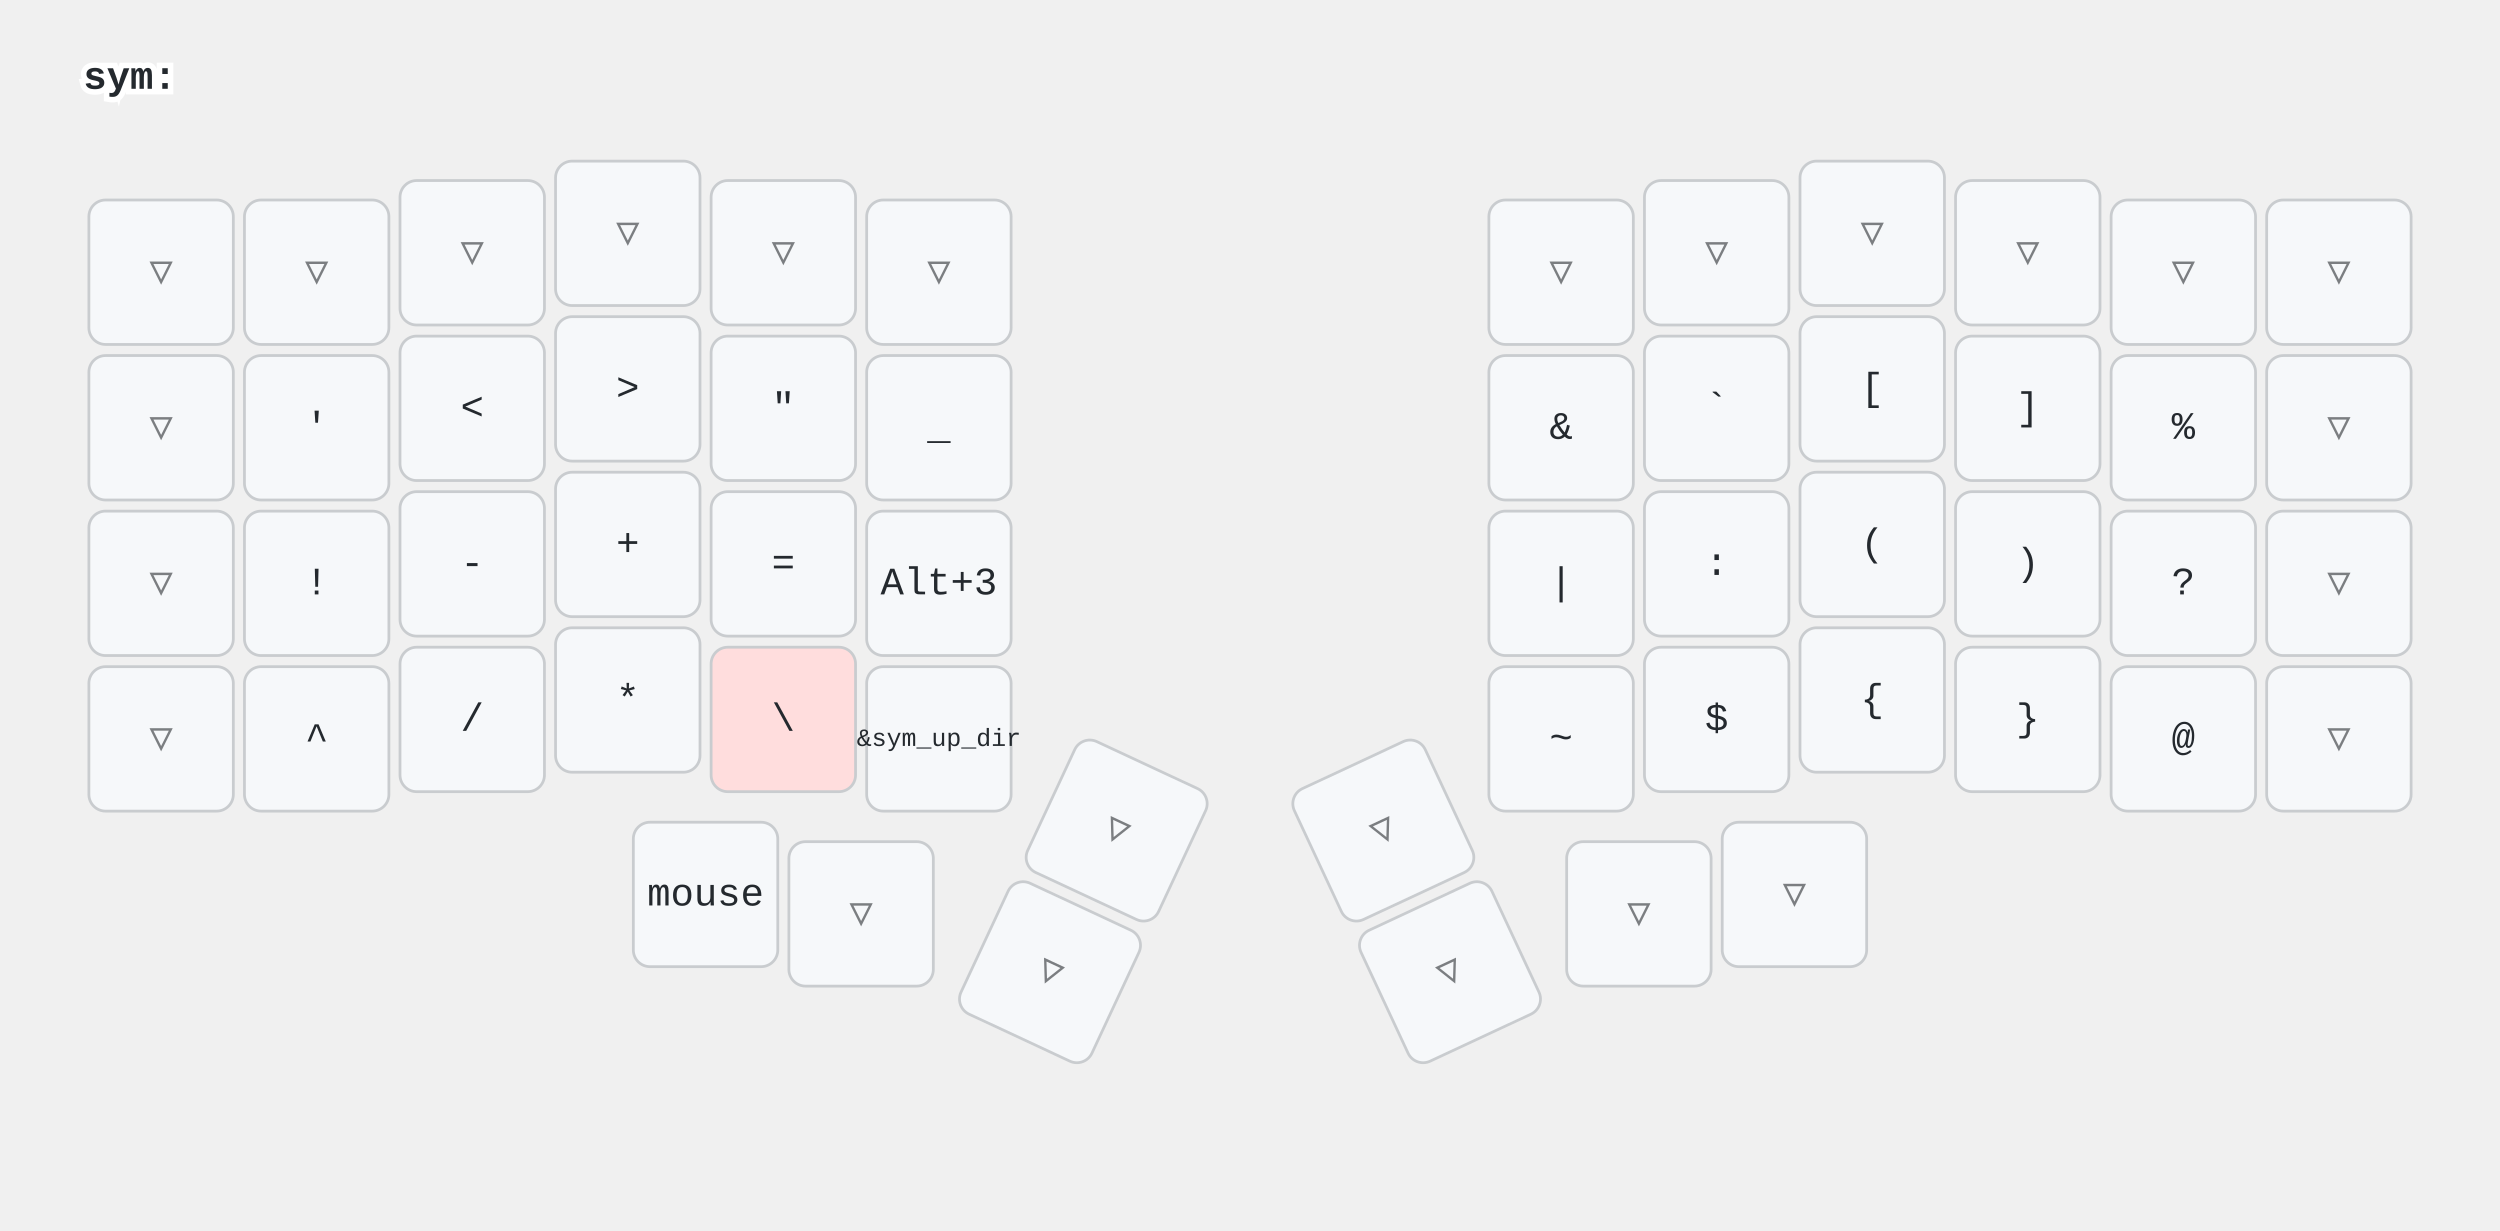
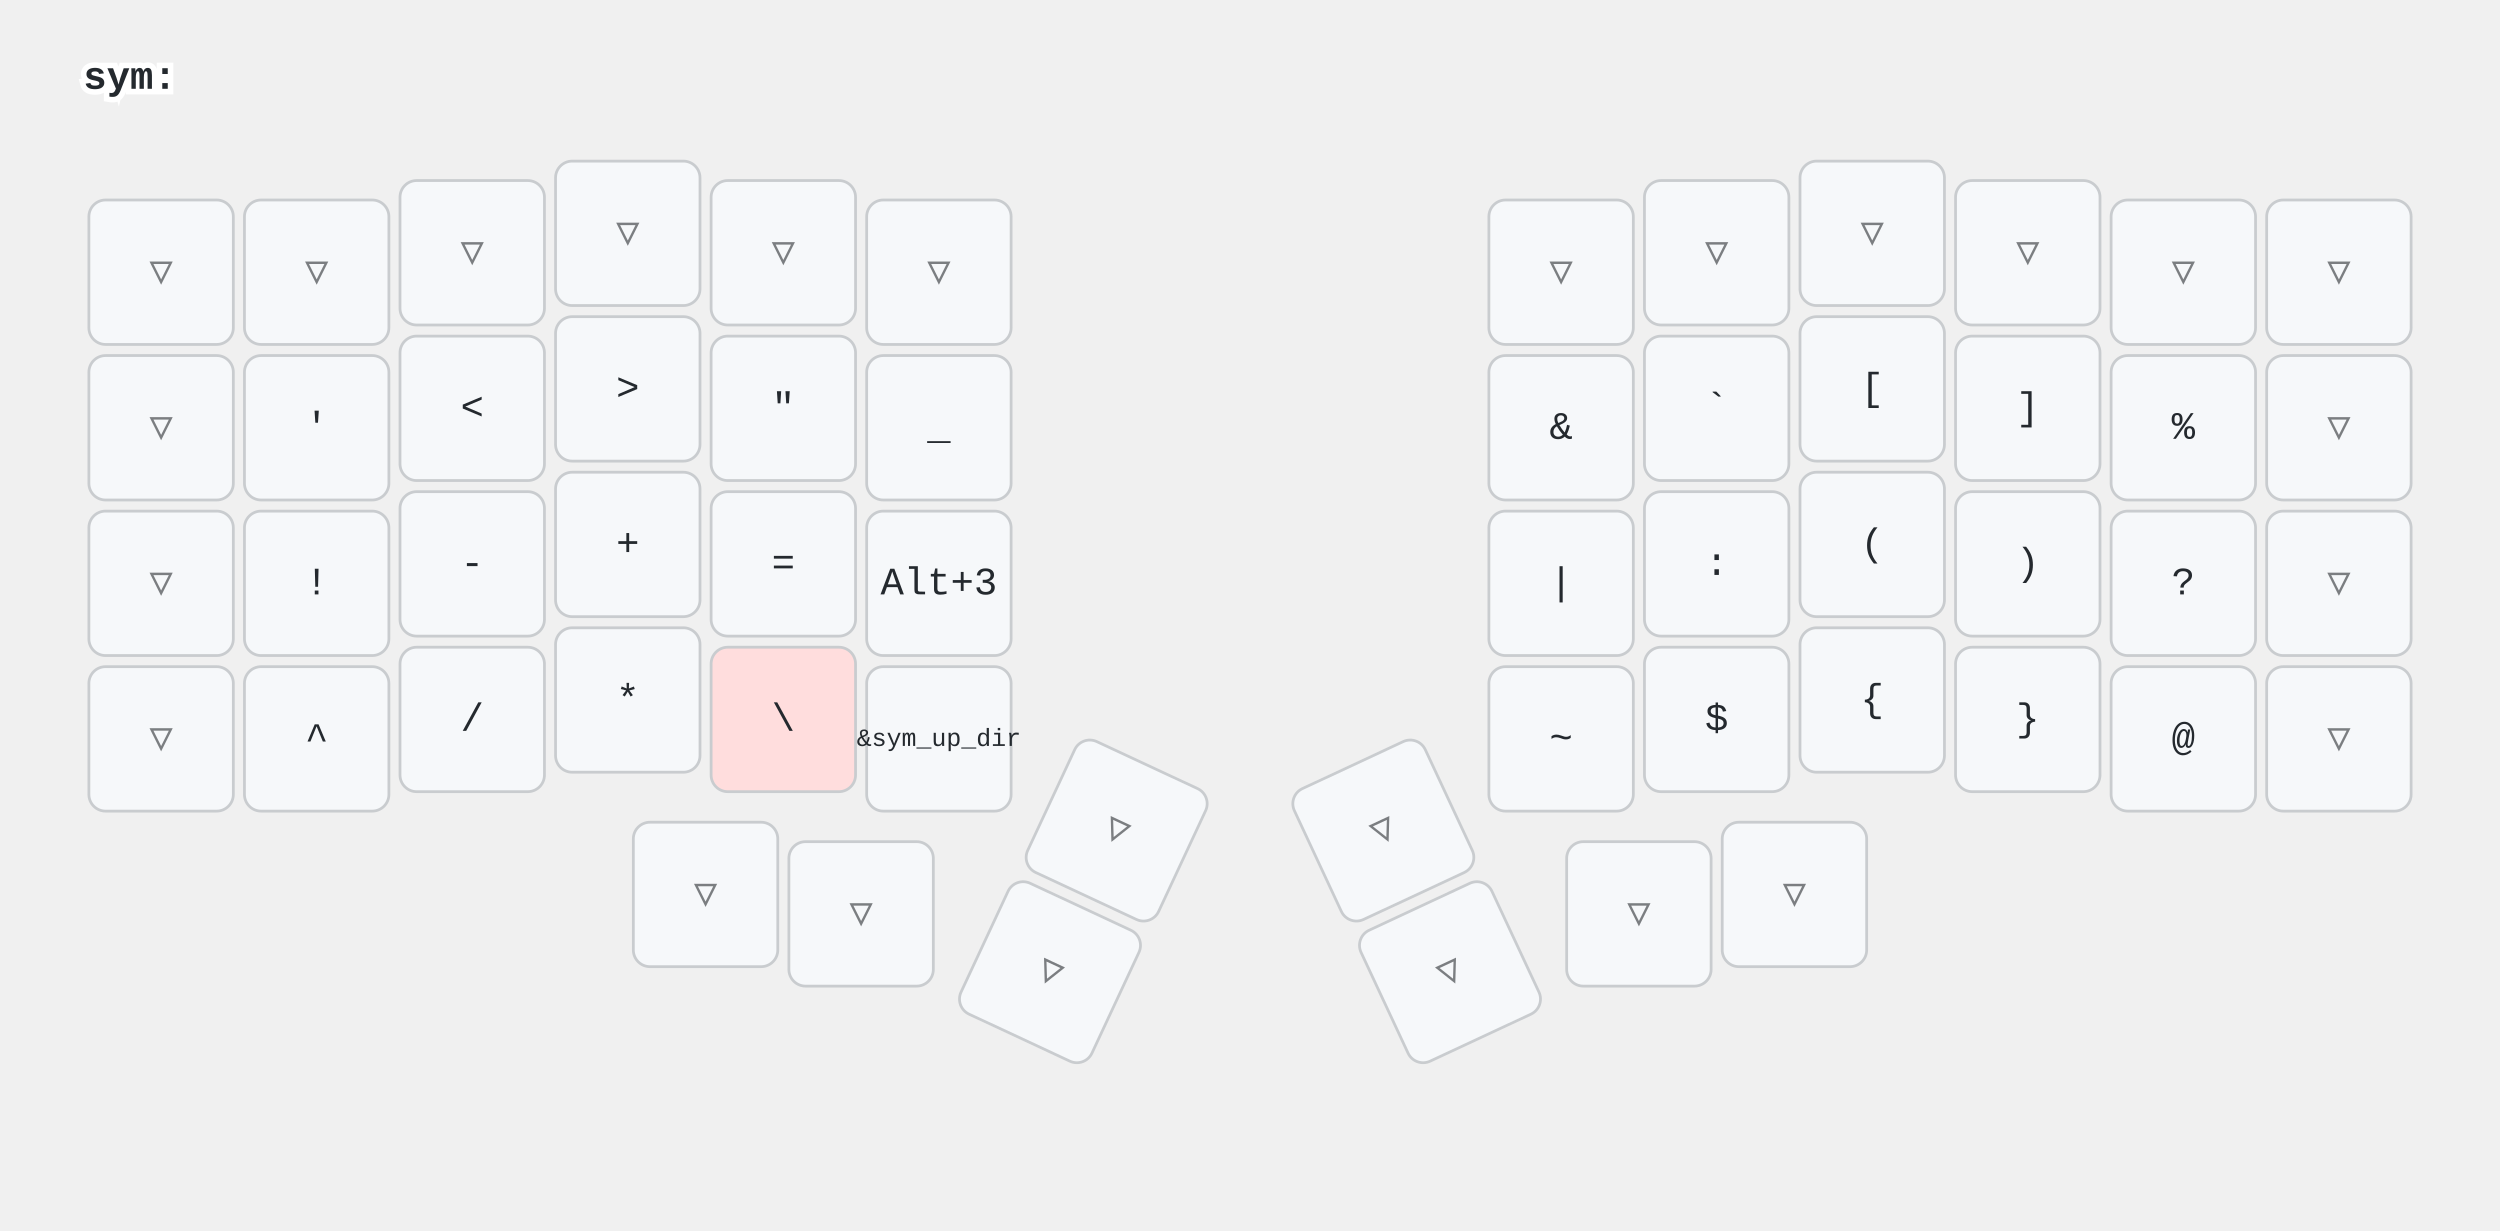
<svg xmlns="http://www.w3.org/2000/svg" width="900" height="443" viewBox="0 0 900 443" class="keymap">
  <style>/* inherit to force styles through use tags */
svg path {
    fill: inherit;
}

/* font and background color specifications */
svg.keymap {
    font-family: SFMono-Regular,Consolas,Liberation Mono,Menlo,monospace;
    font-size: 14px;
    font-kerning: normal;
    text-rendering: optimizeLegibility;
    fill: #24292e;
}

/* default key styling */
rect.key {
    fill: #f6f8fa;
}

rect.key, rect.combo {
    stroke: #c9cccf;
    stroke-width: 1;
}

/* default key side styling, only used is draw_key_sides is set */
rect.side {
    filter: brightness(90%);
}

/* color accent for combo boxes */
rect.combo, rect.combo-separate {
    fill: #cdf;
}

/* color accent for held keys */
rect.held, rect.combo.held {
    fill: #fdd;
}

/* color accent for ghost (optional) keys */
rect.ghost, rect.combo.ghost {
    stroke-dasharray: 4, 4;
    stroke-width: 2;
}

text {
    text-anchor: middle;
    dominant-baseline: middle;
}

/* styling for layer labels */
text.label {
    font-weight: bold;
    text-anchor: start;
    stroke: white;
    stroke-width: 4;
    paint-order: stroke;
}

/* styling for optional footer */
text.footer {
    text-anchor: end;
    dominant-baseline: auto;
    stroke: white;
    stroke-width: 4;
    paint-order: stroke;
}

/* styling for combo tap, and key non-tap label text */
text.combo, text.hold, text.shifted, text.left, text.right, text.tl, text.tr, text.bl, text.br {
    font-size: 11px;
}

text.hold, text.bl, text.br {
    text-anchor: middle;
    dominant-baseline: auto;
}

text.shifted, text.tl, text.tr {
    text-anchor: middle;
    dominant-baseline: hanging;
}

text.left, text.tl, text.bl {
    text-anchor: start;
}

text.right, text.tr, text.br {
    text-anchor: end;
}

text.layer-activator {
    text-decoration: underline;
}

/* styling for hold/shifted label text in combo box */
text.combo.hold, text.combo.shifted, text.combo.left, text.combo.right {
    font-size: 8px;
}

/* lighter symbol for transparent keys */
text.trans {
    fill: #7b7e81;
}

/* styling for combo dendrons */
path.combo {
    stroke-width: 1;
    stroke: gray;
    fill: none;
}

/* Start Tabler Icons Cleanup */
/* cannot use height/width with glyphs */
.icon-tabler &gt; path {
    fill: inherit;
    stroke: inherit;
    stroke-width: 2;
}
/* hide tabler's default box */
.icon-tabler &gt; path[stroke="none"][fill="none"] {
    visibility: hidden;
}
/* End Tabler Icons Cleanup */
</style>
  <g transform="translate(30, 0)" class="layer-sym">
    <text x="0" y="28" class="label" id="sym">sym:</text>
    <g transform="translate(0, 56)">
      <g transform="translate(28, 42)" class="key trans keypos-0">
        <rect rx="6" ry="6" x="-26" y="-26" width="52" height="52" class="key trans" />
        <text x="0" y="0" class="key trans tap">▽</text>
      </g>
      <g transform="translate(84, 42)" class="key trans keypos-1">
        <rect rx="6" ry="6" x="-26" y="-26" width="52" height="52" class="key trans" />
        <text x="0" y="0" class="key trans tap">▽</text>
      </g>
      <g transform="translate(140, 35)" class="key trans keypos-2">
        <rect rx="6" ry="6" x="-26" y="-26" width="52" height="52" class="key trans" />
        <text x="0" y="0" class="key trans tap">▽</text>
      </g>
      <g transform="translate(196, 28)" class="key trans keypos-3">
        <rect rx="6" ry="6" x="-26" y="-26" width="52" height="52" class="key trans" />
        <text x="0" y="0" class="key trans tap">▽</text>
      </g>
      <g transform="translate(252, 35)" class="key trans keypos-4">
        <rect rx="6" ry="6" x="-26" y="-26" width="52" height="52" class="key trans" />
        <text x="0" y="0" class="key trans tap">▽</text>
      </g>
      <g transform="translate(308, 42)" class="key trans keypos-5">
        <rect rx="6" ry="6" x="-26" y="-26" width="52" height="52" class="key trans" />
        <text x="0" y="0" class="key trans tap">▽</text>
      </g>
      <g transform="translate(532, 42)" class="key trans keypos-6">
        <rect rx="6" ry="6" x="-26" y="-26" width="52" height="52" class="key trans" />
        <text x="0" y="0" class="key trans tap">▽</text>
      </g>
      <g transform="translate(588, 35)" class="key trans keypos-7">
        <rect rx="6" ry="6" x="-26" y="-26" width="52" height="52" class="key trans" />
        <text x="0" y="0" class="key trans tap">▽</text>
      </g>
      <g transform="translate(644, 28)" class="key trans keypos-8">
        <rect rx="6" ry="6" x="-26" y="-26" width="52" height="52" class="key trans" />
        <text x="0" y="0" class="key trans tap">▽</text>
      </g>
      <g transform="translate(700, 35)" class="key trans keypos-9">
        <rect rx="6" ry="6" x="-26" y="-26" width="52" height="52" class="key trans" />
        <text x="0" y="0" class="key trans tap">▽</text>
      </g>
      <g transform="translate(756, 42)" class="key trans keypos-10">
        <rect rx="6" ry="6" x="-26" y="-26" width="52" height="52" class="key trans" />
        <text x="0" y="0" class="key trans tap">▽</text>
      </g>
      <g transform="translate(812, 42)" class="key trans keypos-11">
        <rect rx="6" ry="6" x="-26" y="-26" width="52" height="52" class="key trans" />
        <text x="0" y="0" class="key trans tap">▽</text>
      </g>
      <g transform="translate(28, 98)" class="key trans keypos-12">
        <rect rx="6" ry="6" x="-26" y="-26" width="52" height="52" class="key trans" />
        <text x="0" y="0" class="key trans tap">▽</text>
      </g>
      <g transform="translate(84, 98)" class="key keypos-13">
        <rect rx="6" ry="6" x="-26" y="-26" width="52" height="52" class="key" />
        <text x="0" y="0" class="key tap">'</text>
      </g>
      <g transform="translate(140, 91)" class="key keypos-14">
        <rect rx="6" ry="6" x="-26" y="-26" width="52" height="52" class="key" />
        <text x="0" y="0" class="key tap">&lt;</text>
      </g>
      <g transform="translate(196, 84)" class="key keypos-15">
        <rect rx="6" ry="6" x="-26" y="-26" width="52" height="52" class="key" />
        <text x="0" y="0" class="key tap">&gt;</text>
      </g>
      <g transform="translate(252, 91)" class="key keypos-16">
        <rect rx="6" ry="6" x="-26" y="-26" width="52" height="52" class="key" />
        <text x="0" y="0" class="key tap">"</text>
      </g>
      <g transform="translate(308, 98)" class="key keypos-17">
        <rect rx="6" ry="6" x="-26" y="-26" width="52" height="52" class="key" />
        <text x="0" y="0" class="key tap">_</text>
      </g>
      <g transform="translate(532, 98)" class="key keypos-18">
        <rect rx="6" ry="6" x="-26" y="-26" width="52" height="52" class="key" />
        <text x="0" y="0" class="key tap">&amp;</text>
      </g>
      <g transform="translate(588, 91)" class="key keypos-19">
        <rect rx="6" ry="6" x="-26" y="-26" width="52" height="52" class="key" />
        <text x="0" y="0" class="key tap">`</text>
      </g>
      <g transform="translate(644, 84)" class="key keypos-20">
        <rect rx="6" ry="6" x="-26" y="-26" width="52" height="52" class="key" />
        <text x="0" y="0" class="key tap">[</text>
      </g>
      <g transform="translate(700, 91)" class="key keypos-21">
        <rect rx="6" ry="6" x="-26" y="-26" width="52" height="52" class="key" />
        <text x="0" y="0" class="key tap">]</text>
      </g>
      <g transform="translate(756, 98)" class="key keypos-22">
        <rect rx="6" ry="6" x="-26" y="-26" width="52" height="52" class="key" />
        <text x="0" y="0" class="key tap">%</text>
      </g>
      <g transform="translate(812, 98)" class="key trans keypos-23">
        <rect rx="6" ry="6" x="-26" y="-26" width="52" height="52" class="key trans" />
        <text x="0" y="0" class="key trans tap">▽</text>
      </g>
      <g transform="translate(28, 154)" class="key trans keypos-24">
        <rect rx="6" ry="6" x="-26" y="-26" width="52" height="52" class="key trans" />
        <text x="0" y="0" class="key trans tap">▽</text>
      </g>
      <g transform="translate(84, 154)" class="key keypos-25">
        <rect rx="6" ry="6" x="-26" y="-26" width="52" height="52" class="key" />
        <text x="0" y="0" class="key tap">!</text>
      </g>
      <g transform="translate(140, 147)" class="key keypos-26">
        <rect rx="6" ry="6" x="-26" y="-26" width="52" height="52" class="key" />
        <text x="0" y="0" class="key tap">-</text>
      </g>
      <g transform="translate(196, 140)" class="key keypos-27">
        <rect rx="6" ry="6" x="-26" y="-26" width="52" height="52" class="key" />
        <text x="0" y="0" class="key tap">+</text>
      </g>
      <g transform="translate(252, 147)" class="key keypos-28">
        <rect rx="6" ry="6" x="-26" y="-26" width="52" height="52" class="key" />
        <text x="0" y="0" class="key tap">=</text>
      </g>
      <g transform="translate(308, 154)" class="key keypos-29">
        <rect rx="6" ry="6" x="-26" y="-26" width="52" height="52" class="key" />
        <text x="0" y="0" class="key tap">Alt+3</text>
      </g>
      <g transform="translate(532, 154)" class="key keypos-30">
        <rect rx="6" ry="6" x="-26" y="-26" width="52" height="52" class="key" />
        <text x="0" y="0" class="key tap">|</text>
      </g>
      <g transform="translate(588, 147)" class="key keypos-31">
        <rect rx="6" ry="6" x="-26" y="-26" width="52" height="52" class="key" />
        <text x="0" y="0" class="key tap">:</text>
      </g>
      <g transform="translate(644, 140)" class="key keypos-32">
        <rect rx="6" ry="6" x="-26" y="-26" width="52" height="52" class="key" />
        <text x="0" y="0" class="key tap">(</text>
      </g>
      <g transform="translate(700, 147)" class="key keypos-33">
        <rect rx="6" ry="6" x="-26" y="-26" width="52" height="52" class="key" />
        <text x="0" y="0" class="key tap">)</text>
      </g>
      <g transform="translate(756, 154)" class="key keypos-34">
        <rect rx="6" ry="6" x="-26" y="-26" width="52" height="52" class="key" />
        <text x="0" y="0" class="key tap">?</text>
      </g>
      <g transform="translate(812, 154)" class="key trans keypos-35">
        <rect rx="6" ry="6" x="-26" y="-26" width="52" height="52" class="key trans" />
        <text x="0" y="0" class="key trans tap">▽</text>
      </g>
      <g transform="translate(28, 210)" class="key trans keypos-36">
        <rect rx="6" ry="6" x="-26" y="-26" width="52" height="52" class="key trans" />
        <text x="0" y="0" class="key trans tap">▽</text>
      </g>
      <g transform="translate(84, 210)" class="key keypos-37">
        <rect rx="6" ry="6" x="-26" y="-26" width="52" height="52" class="key" />
        <text x="0" y="0" class="key tap">^</text>
      </g>
      <g transform="translate(140, 203)" class="key keypos-38">
        <rect rx="6" ry="6" x="-26" y="-26" width="52" height="52" class="key" />
        <text x="0" y="0" class="key tap">/</text>
      </g>
      <g transform="translate(196, 196)" class="key keypos-39">
        <rect rx="6" ry="6" x="-26" y="-26" width="52" height="52" class="key" />
        <text x="0" y="0" class="key tap">*</text>
      </g>
      <g transform="translate(252, 203)" class="key held keypos-40">
        <rect rx="6" ry="6" x="-26" y="-26" width="52" height="52" class="key held" />
        <text x="0" y="0" class="key held tap">\</text>
      </g>
      <g transform="translate(308, 210)" class="key keypos-41">
        <rect rx="6" ry="6" x="-26" y="-26" width="52" height="52" class="key" />
        <text x="0" y="0" class="key tap">
          <tspan style="font-size: 64%">&amp;sym_up_dir</tspan>
        </text>
      </g>
      <g transform="translate(372, 243) rotate(25.0)" class="key trans keypos-42">
        <rect rx="6" ry="6" x="-26" y="-26" width="52" height="52" class="key trans" />
        <text x="0" y="0" class="key trans tap">▽</text>
      </g>
      <g transform="translate(468, 243) rotate(-25.0)" class="key trans keypos-43">
        <rect rx="6" ry="6" x="-26" y="-26" width="52" height="52" class="key trans" />
        <text x="0" y="0" class="key trans tap">▽</text>
      </g>
      <g transform="translate(532, 210)" class="key keypos-44">
        <rect rx="6" ry="6" x="-26" y="-26" width="52" height="52" class="key" />
        <text x="0" y="0" class="key tap">~</text>
      </g>
      <g transform="translate(588, 203)" class="key keypos-45">
        <rect rx="6" ry="6" x="-26" y="-26" width="52" height="52" class="key" />
        <text x="0" y="0" class="key tap">$</text>
      </g>
      <g transform="translate(644, 196)" class="key keypos-46">
        <rect rx="6" ry="6" x="-26" y="-26" width="52" height="52" class="key" />
        <text x="0" y="0" class="key tap">{</text>
      </g>
      <g transform="translate(700, 203)" class="key keypos-47">
        <rect rx="6" ry="6" x="-26" y="-26" width="52" height="52" class="key" />
        <text x="0" y="0" class="key tap">}</text>
      </g>
      <g transform="translate(756, 210)" class="key keypos-48">
        <rect rx="6" ry="6" x="-26" y="-26" width="52" height="52" class="key" />
        <text x="0" y="0" class="key tap">@</text>
      </g>
      <g transform="translate(812, 210)" class="key trans keypos-49">
        <rect rx="6" ry="6" x="-26" y="-26" width="52" height="52" class="key trans" />
        <text x="0" y="0" class="key trans tap">▽</text>
      </g>
-       <g transform="translate(224, 266)" class="key keypos-50">
-         <rect rx="6" ry="6" x="-26" y="-26" width="52" height="52" class="key" />
-         <text x="0" y="0" class="key tap">mouse</text>
+       <g transform="translate(224, 266)" class="key trans keypos-50">
+         <rect rx="6" ry="6" x="-26" y="-26" width="52" height="52" class="key trans" />
+         <text x="0" y="0" class="key trans tap">▽</text>
      </g>
      <g transform="translate(280, 273)" class="key trans keypos-51">
        <rect rx="6" ry="6" x="-26" y="-26" width="52" height="52" class="key trans" />
        <text x="0" y="0" class="key trans tap">▽</text>
      </g>
      <g transform="translate(348, 294) rotate(25.0)" class="key trans keypos-52">
        <rect rx="6" ry="6" x="-26" y="-26" width="52" height="52" class="key trans" />
        <text x="0" y="0" class="key trans tap">▽</text>
      </g>
      <g transform="translate(492, 294) rotate(-25.0)" class="key trans keypos-53">
        <rect rx="6" ry="6" x="-26" y="-26" width="52" height="52" class="key trans" />
        <text x="0" y="0" class="key trans tap">▽</text>
      </g>
      <g transform="translate(560, 273)" class="key trans keypos-54">
        <rect rx="6" ry="6" x="-26" y="-26" width="52" height="52" class="key trans" />
        <text x="0" y="0" class="key trans tap">▽</text>
      </g>
      <g transform="translate(616, 266)" class="key trans keypos-55">
        <rect rx="6" ry="6" x="-26" y="-26" width="52" height="52" class="key trans" />
        <text x="0" y="0" class="key trans tap">▽</text>
      </g>
    </g>
  </g>
</svg>
